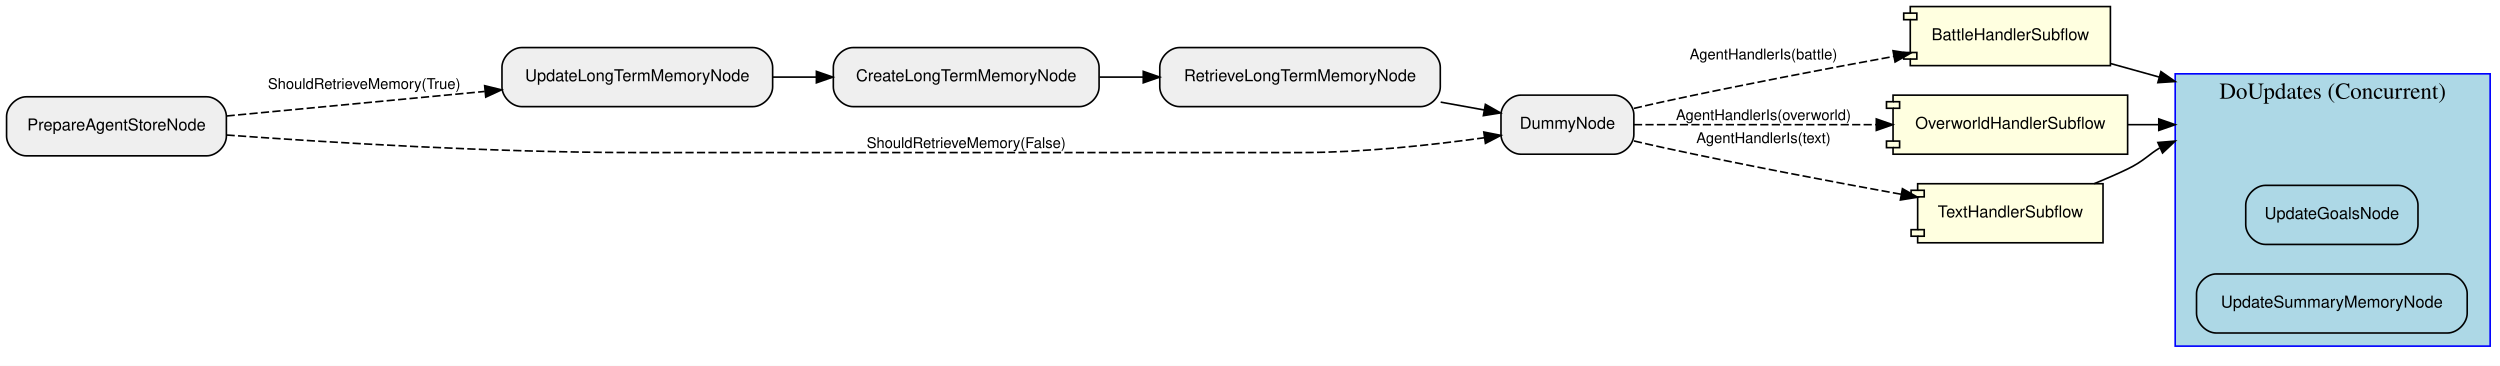
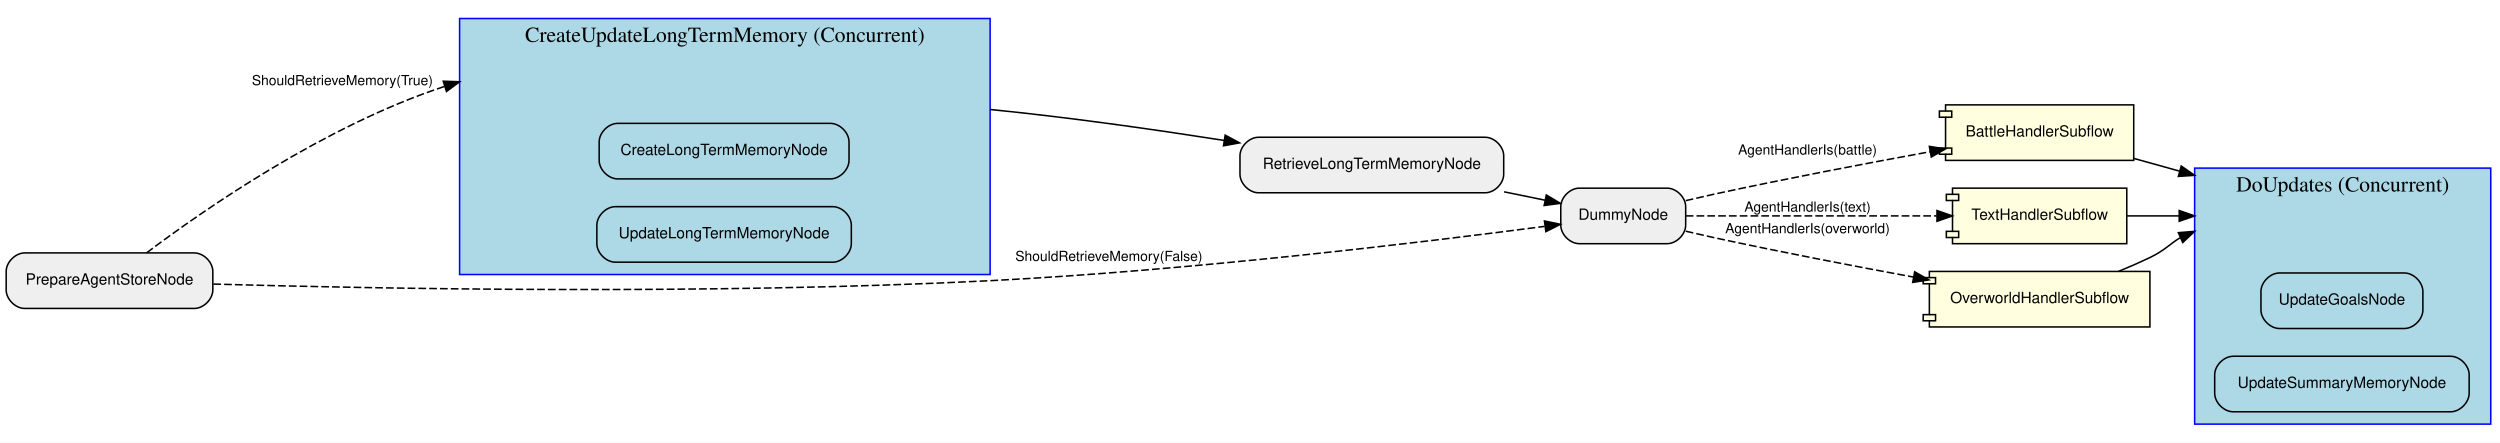
- <svg xmlns="http://www.w3.org/2000/svg" width="1524pt" height="223pt" viewBox="0.00 0.00 1524.00 223.00">
-   <g id="graph0" class="graph" transform="scale(1 1) rotate(0) translate(4 219)">
-     <polygon fill="white" stroke="transparent" points="-4,4 -4,-219 1520,-219 1520,4 -4,4" />
+ <svg xmlns="http://www.w3.org/2000/svg" width="1621pt" height="287pt" viewBox="0.00 0.00 1621.00 287.00">
+   <g id="graph0" class="graph" transform="scale(1 1) rotate(0) translate(4 283)">
+     <polygon fill="white" stroke="transparent" points="-4,4 -4,-283 1617,-283 1617,4 -4,4" />
    <g id="clust1" class="cluster">
-       <polygon fill="lightblue" stroke="blue" points="1322,-8 1322,-174 1514,-174 1514,-8 1322,-8" />
-       <text text-anchor="middle" x="1418" y="-158.8" font-family="Times,serif" font-size="14.00">DoUpdates (Concurrent)</text>
+       <polygon fill="lightblue" stroke="blue" points="1419,-8 1419,-174 1611,-174 1611,-8 1419,-8" />
+       <text text-anchor="middle" x="1515" y="-158.8" font-family="Times,serif" font-size="14.00">DoUpdates (Concurrent)</text>
+     </g>
+     <g id="clust2" class="cluster">
+       <polygon fill="lightblue" stroke="blue" points="294,-105 294,-271 638,-271 638,-105 294,-105" />
+       <text text-anchor="middle" x="466" y="-255.8" font-family="Times,serif" font-size="14.00">CreateUpdateLongTermMemory (Concurrent)</text>
    </g>
    <g id="node3" class="node">
-       <path fill="lightblue" stroke="black" d="M1458,-106C1458,-106 1377,-106 1377,-106 1371,-106 1365,-100 1365,-94 1365,-94 1365,-82 1365,-82 1365,-76 1371,-70 1377,-70 1377,-70 1458,-70 1458,-70 1464,-70 1470,-76 1470,-82 1470,-82 1470,-94 1470,-94 1470,-100 1464,-106 1458,-106" />
-       <text text-anchor="middle" x="1417.5" y="-85.5" font-family="Helvetica,sans-Serif" font-size="10.00">UpdateGoalsNode</text>
+       <path fill="lightblue" stroke="black" d="M1555,-106C1555,-106 1474,-106 1474,-106 1468,-106 1462,-100 1462,-94 1462,-94 1462,-82 1462,-82 1462,-76 1468,-70 1474,-70 1474,-70 1555,-70 1555,-70 1561,-70 1567,-76 1567,-82 1567,-82 1567,-94 1567,-94 1567,-100 1561,-106 1555,-106" />
+       <text text-anchor="middle" x="1514.5" y="-85.5" font-family="Helvetica,sans-Serif" font-size="10.00">UpdateGoalsNode</text>
    </g>
    <g id="node4" class="node">
-       <path fill="lightblue" stroke="black" d="M1488,-52C1488,-52 1347,-52 1347,-52 1341,-52 1335,-46 1335,-40 1335,-40 1335,-28 1335,-28 1335,-22 1341,-16 1347,-16 1347,-16 1488,-16 1488,-16 1494,-16 1500,-22 1500,-28 1500,-28 1500,-40 1500,-40 1500,-46 1494,-52 1488,-52" />
-       <text text-anchor="middle" x="1417.5" y="-31.5" font-family="Helvetica,sans-Serif" font-size="10.00">UpdateSummaryMemoryNode</text>
-     </g>
-     <g id="node5" class="node">
-       <path fill="#efefef" stroke="black" d="M862,-190C862,-190 715,-190 715,-190 709,-190 703,-184 703,-178 703,-178 703,-166 703,-166 703,-160 709,-154 715,-154 715,-154 862,-154 862,-154 868,-154 874,-160 874,-166 874,-166 874,-178 874,-178 874,-184 868,-190 862,-190" />
-       <text text-anchor="middle" x="788.5" y="-169.5" font-family="Helvetica,sans-Serif" font-size="10.00">RetrieveLongTermMemoryNode</text>
+       <path fill="lightblue" stroke="black" d="M1585,-52C1585,-52 1444,-52 1444,-52 1438,-52 1432,-46 1432,-40 1432,-40 1432,-28 1432,-28 1432,-22 1438,-16 1444,-16 1444,-16 1585,-16 1585,-16 1591,-16 1597,-22 1597,-28 1597,-28 1597,-40 1597,-40 1597,-46 1591,-52 1585,-52" />
+       <text text-anchor="middle" x="1514.5" y="-31.5" font-family="Helvetica,sans-Serif" font-size="10.00">UpdateSummaryMemoryNode</text>
    </g>
    <g id="node11" class="node">
-       <path fill="#efefef" stroke="black" d="M980,-161C980,-161 923,-161 923,-161 917,-161 911,-155 911,-149 911,-149 911,-137 911,-137 911,-131 917,-125 923,-125 923,-125 980,-125 980,-125 986,-125 992,-131 992,-137 992,-137 992,-149 992,-149 992,-155 986,-161 980,-161" />
-       <text text-anchor="middle" x="951.5" y="-140.5" font-family="Helvetica,sans-Serif" font-size="10.00">DummyNode</text>
+       <path fill="#efefef" stroke="black" d="M959,-194C959,-194 812,-194 812,-194 806,-194 800,-188 800,-182 800,-182 800,-170 800,-170 800,-164 806,-158 812,-158 812,-158 959,-158 959,-158 965,-158 971,-164 971,-170 971,-170 971,-182 971,-182 971,-188 965,-194 959,-194" />
+       <text text-anchor="middle" x="885.5" y="-173.5" font-family="Helvetica,sans-Serif" font-size="10.00">RetrieveLongTermMemoryNode</text>
+     </g>
+     <g id="edge2" class="edge">
+       <path fill="none" stroke="black" d="M638,-212C688.32,-207.02 744.1,-199.08 789.84,-191.92" />
+       <polygon fill="black" stroke="black" points="790.41,-195.37 799.75,-190.36 789.32,-188.46 790.41,-195.37" />
+     </g>
+     <g id="node7" class="node">
+       <path fill="lightblue" stroke="black" d="M534.5,-203C534.5,-203 396.5,-203 396.5,-203 390.5,-203 384.5,-197 384.5,-191 384.5,-191 384.5,-179 384.5,-179 384.5,-173 390.5,-167 396.5,-167 396.5,-167 534.5,-167 534.5,-167 540.5,-167 546.5,-173 546.5,-179 546.5,-179 546.5,-191 546.5,-191 546.5,-197 540.5,-203 534.5,-203" />
+       <text text-anchor="middle" x="465.5" y="-182.5" font-family="Helvetica,sans-Serif" font-size="10.00">CreateLongTermMemoryNode</text>
+     </g>
+     <g id="node8" class="node">
+       <path fill="lightblue" stroke="black" d="M536,-149C536,-149 395,-149 395,-149 389,-149 383,-143 383,-137 383,-137 383,-125 383,-125 383,-119 389,-113 395,-113 395,-113 536,-113 536,-113 542,-113 548,-119 548,-125 548,-125 548,-137 548,-137 548,-143 542,-149 536,-149" />
+       <text text-anchor="middle" x="465.5" y="-128.5" font-family="Helvetica,sans-Serif" font-size="10.00">UpdateLongTermMemoryNode</text>
+     </g>
+     <g id="node9" class="node">
+       <path fill="#efefef" stroke="black" d="M1077,-161C1077,-161 1020,-161 1020,-161 1014,-161 1008,-155 1008,-149 1008,-149 1008,-137 1008,-137 1008,-131 1014,-125 1020,-125 1020,-125 1077,-125 1077,-125 1083,-125 1089,-131 1089,-137 1089,-137 1089,-149 1089,-149 1089,-155 1083,-161 1077,-161" />
+       <text text-anchor="middle" x="1048.5" y="-140.5" font-family="Helvetica,sans-Serif" font-size="10.00">DummyNode</text>
+     </g>
+     <g id="node10" class="node">
+       <polygon fill="lightyellow" stroke="black" points="1379.5,-215 1257.5,-215 1257.5,-211 1253.5,-211 1253.5,-207 1257.5,-207 1257.5,-187 1253.5,-187 1253.5,-183 1257.5,-183 1257.5,-179 1379.5,-179 1379.5,-215" />
+       <polyline fill="none" stroke="black" points="1257.5,-211 1261.5,-211 1261.5,-207 1257.5,-207 " />
+       <polyline fill="none" stroke="black" points="1257.5,-187 1261.5,-187 1261.5,-183 1257.5,-183 " />
+       <text text-anchor="middle" x="1318.5" y="-194.5" font-family="Helvetica,sans-Serif" font-size="10.00">BattleHandlerSubflow</text>
+     </g>
+     <g id="edge6" class="edge">
+       <path fill="none" stroke="black" stroke-dasharray="5,2" d="M1089.03,-152.91C1095.04,-154.33 1101.18,-155.74 1107,-157 1153.69,-167.11 1206.5,-177.14 1247.55,-184.63" />
+       <polygon fill="black" stroke="black" points="1246.99,-188.09 1257.45,-186.43 1248.24,-181.2 1246.99,-188.09" />
+       <text text-anchor="middle" x="1168" y="-182.8" font-family="Helvetica,sans-Serif" font-size="9.00">AgentHandlerIs(battle)</text>
+     </g>
+     <g id="node13" class="node">
+       <polygon fill="lightyellow" stroke="black" points="1375,-161 1262,-161 1262,-157 1258,-157 1258,-153 1262,-153 1262,-133 1258,-133 1258,-129 1262,-129 1262,-125 1375,-125 1375,-161" />
+       <polyline fill="none" stroke="black" points="1262,-157 1266,-157 1266,-153 1262,-153 " />
+       <polyline fill="none" stroke="black" points="1262,-133 1266,-133 1266,-129 1262,-129 " />
+       <text text-anchor="middle" x="1318.5" y="-140.5" font-family="Helvetica,sans-Serif" font-size="10.00">TextHandlerSubflow</text>
+     </g>
+     <g id="edge7" class="edge">
+       <path fill="none" stroke="black" stroke-dasharray="5,2" d="M1089.04,-143C1131.82,-143 1200.71,-143 1251.68,-143" />
+       <polygon fill="black" stroke="black" points="1251.94,-146.5 1261.94,-143 1251.94,-139.5 1251.94,-146.5" />
+       <text text-anchor="middle" x="1168" y="-145.8" font-family="Helvetica,sans-Serif" font-size="9.00">AgentHandlerIs(text)</text>
+     </g>
+     <g id="node14" class="node">
+       <polygon fill="lightyellow" stroke="black" points="1390,-107 1247,-107 1247,-103 1243,-103 1243,-99 1247,-99 1247,-79 1243,-79 1243,-75 1247,-75 1247,-71 1390,-71 1390,-107" />
+       <polyline fill="none" stroke="black" points="1247,-103 1251,-103 1251,-99 1247,-99 " />
+       <polyline fill="none" stroke="black" points="1247,-79 1251,-79 1251,-75 1247,-75 " />
+       <text text-anchor="middle" x="1318.5" y="-86.5" font-family="Helvetica,sans-Serif" font-size="10.00">OverworldHandlerSubflow</text>
    </g>
    <g id="edge5" class="edge">
-       <path fill="none" stroke="black" d="M874.24,-156.74C883.29,-155.11 892.27,-153.49 900.71,-151.97" />
-       <polygon fill="black" stroke="black" points="901.5,-155.38 910.72,-150.17 900.26,-148.49 901.5,-155.38" />
+       <path fill="none" stroke="black" stroke-dasharray="5,2" d="M1089.03,-133.09C1095.04,-131.67 1101.18,-130.26 1107,-129 1149.64,-119.76 1197.4,-110.59 1236.63,-103.37" />
+       <polygon fill="black" stroke="black" points="1237.47,-106.77 1246.67,-101.53 1236.2,-99.89 1237.47,-106.77" />
+       <text text-anchor="middle" x="1168" y="-131.8" font-family="Helvetica,sans-Serif" font-size="9.00">AgentHandlerIs(overworld)</text>
    </g>
-     <g id="node6" class="node">
-       <path fill="#efefef" stroke="black" d="M122,-160C122,-160 12,-160 12,-160 6,-160 0,-154 0,-148 0,-148 0,-136 0,-136 0,-130 6,-124 12,-124 12,-124 122,-124 122,-124 128,-124 134,-130 134,-136 134,-136 134,-148 134,-148 134,-154 128,-160 122,-160" />
-       <text text-anchor="middle" x="67" y="-139.5" font-family="Helvetica,sans-Serif" font-size="10.00">PrepareAgentStoreNode</text>
+     <g id="edge9" class="edge">
+       <path fill="none" stroke="black" d="M1379.55,-180.28C1389.05,-177.64 1399.09,-174.84 1409.25,-172.02" />
+       <polygon fill="black" stroke="black" points="1410.31,-175.36 1419,-169.3 1408.43,-168.61 1410.31,-175.36" />
    </g>
-     <g id="node10" class="node">
-       <path fill="#efefef" stroke="black" d="M455,-190C455,-190 314,-190 314,-190 308,-190 302,-184 302,-178 302,-178 302,-166 302,-166 302,-160 308,-154 314,-154 314,-154 455,-154 455,-154 461,-154 467,-160 467,-166 467,-166 467,-178 467,-178 467,-184 461,-190 455,-190" />
-       <text text-anchor="middle" x="384.5" y="-169.5" font-family="Helvetica,sans-Serif" font-size="10.00">UpdateLongTermMemoryNode</text>
+     <g id="edge4" class="edge">
+       <path fill="none" stroke="black" d="M971.24,-158.63C980.29,-156.78 989.27,-154.94 997.71,-153.2" />
+       <polygon fill="black" stroke="black" points="998.63,-156.59 1007.72,-151.15 997.22,-149.73 998.63,-156.59" />
+     </g>
+     <g id="node12" class="node">
+       <path fill="#efefef" stroke="black" d="M122,-119C122,-119 12,-119 12,-119 6,-119 0,-113 0,-107 0,-107 0,-95 0,-95 0,-89 6,-83 12,-83 12,-83 122,-83 122,-83 128,-83 134,-89 134,-95 134,-95 134,-107 134,-107 134,-113 128,-119 122,-119" />
+       <text text-anchor="middle" x="67" y="-98.5" font-family="Helvetica,sans-Serif" font-size="10.00">PrepareAgentStoreNode</text>
    </g>
    <g id="edge1" class="edge">
-       <path fill="none" stroke="black" stroke-dasharray="5,2" d="M134.14,-148.29C179.78,-152.63 241.08,-158.46 291.48,-163.25" />
-       <polygon fill="black" stroke="black" points="291.45,-166.76 301.73,-164.23 292.11,-159.79 291.45,-166.76" />
-       <text text-anchor="middle" x="218" y="-164.8" font-family="Helvetica,sans-Serif" font-size="9.00">ShouldRetrieveMemory(True)</text>
+       <path fill="none" stroke="black" stroke-dasharray="5,2" d="M91.07,-119.06C128.59,-147.31 206.49,-201.35 284.05,-226.88" />
+       <polygon fill="black" stroke="black" points="283.41,-230.35 294,-230 285.5,-223.67 283.41,-230.35" />
+       <text text-anchor="middle" x="218" y="-227.8" font-family="Helvetica,sans-Serif" font-size="9.00">ShouldRetrieveMemory(True)</text>
    </g>
-     <g id="edge4" class="edge">
-       <path fill="none" stroke="black" stroke-dasharray="5,2" d="M134.12,-136.69C197.92,-132.04 297.26,-126 383.5,-126 383.5,-126 383.5,-126 789.5,-126 827.04,-126 869.22,-130.63 900.99,-135.05" />
-       <polygon fill="black" stroke="black" points="900.53,-138.52 910.92,-136.48 901.52,-131.59 900.53,-138.52" />
-       <text text-anchor="middle" x="585" y="-128.8" font-family="Helvetica,sans-Serif" font-size="9.00">ShouldRetrieveMemory(False)</text>
+     <g id="edge3" class="edge">
+       <path fill="none" stroke="black" stroke-dasharray="5,2" d="M134.32,-98.81C240.66,-95.78 455.91,-91.69 638,-101 768.03,-107.65 920.38,-126.11 997.42,-136.2" />
+       <polygon fill="black" stroke="black" points="997.41,-139.73 1007.79,-137.56 998.33,-132.79 997.41,-139.73" />
+       <text text-anchor="middle" x="715" y="-113.8" font-family="Helvetica,sans-Serif" font-size="9.00">ShouldRetrieveMemory(False)</text>
    </g>
-     <g id="node7" class="node">
-       <polygon fill="lightyellow" stroke="black" points="1282.5,-215 1160.5,-215 1160.5,-211 1156.5,-211 1156.5,-207 1160.5,-207 1160.5,-187 1156.5,-187 1156.5,-183 1160.5,-183 1160.5,-179 1282.5,-179 1282.5,-215" />
-       <polyline fill="none" stroke="black" points="1160.5,-211 1164.5,-211 1164.5,-207 1160.5,-207 " />
-       <polyline fill="none" stroke="black" points="1160.5,-187 1164.5,-187 1164.5,-183 1160.5,-183 " />
-       <text text-anchor="middle" x="1221.5" y="-194.5" font-family="Helvetica,sans-Serif" font-size="10.00">BattleHandlerSubflow</text>
+     <g id="edge8" class="edge">
+       <path fill="none" stroke="black" d="M1375.09,-143C1385.73,-143 1397.18,-143 1408.79,-143" />
+       <polygon fill="black" stroke="black" points="1409,-146.5 1419,-143 1409,-139.5 1409,-146.5" />
    </g>
    <g id="edge10" class="edge">
-       <path fill="none" stroke="black" d="M1282.55,-180.28C1292.05,-177.64 1302.09,-174.84 1312.25,-172.02" />
-       <polygon fill="black" stroke="black" points="1313.31,-175.36 1322,-169.3 1311.43,-168.61 1313.31,-175.36" />
-     </g>
-     <g id="node8" class="node">
-       <polygon fill="lightyellow" stroke="black" points="1293,-161 1150,-161 1150,-157 1146,-157 1146,-153 1150,-153 1150,-133 1146,-133 1146,-129 1150,-129 1150,-125 1293,-125 1293,-161" />
-       <polyline fill="none" stroke="black" points="1150,-157 1154,-157 1154,-153 1150,-153 " />
-       <polyline fill="none" stroke="black" points="1150,-133 1154,-133 1154,-129 1150,-129 " />
-       <text text-anchor="middle" x="1221.5" y="-140.5" font-family="Helvetica,sans-Serif" font-size="10.00">OverworldHandlerSubflow</text>
-     </g>
-     <g id="edge11" class="edge">
-       <path fill="none" stroke="black" d="M1293.09,-143C1299.26,-143 1305.59,-143 1311.97,-143" />
-       <polygon fill="black" stroke="black" points="1312,-146.5 1322,-143 1312,-139.5 1312,-146.5" />
-     </g>
-     <g id="node9" class="node">
-       <polygon fill="lightyellow" stroke="black" points="1278,-107 1165,-107 1165,-103 1161,-103 1161,-99 1165,-99 1165,-79 1161,-79 1161,-75 1165,-75 1165,-71 1278,-71 1278,-107" />
-       <polyline fill="none" stroke="black" points="1165,-103 1169,-103 1169,-99 1165,-99 " />
-       <polyline fill="none" stroke="black" points="1165,-79 1169,-79 1169,-75 1165,-75 " />
-       <text text-anchor="middle" x="1221.5" y="-86.5" font-family="Helvetica,sans-Serif" font-size="10.00">TextHandlerSubflow</text>
-     </g>
-     <g id="edge9" class="edge">
-       <path fill="none" stroke="black" d="M1272.62,-107.02C1279.54,-109.85 1286.5,-112.88 1293,-116 1302.68,-120.65 1306.09,-124.99 1312.52,-128.79" />
-       <polygon fill="black" stroke="black" points="1311.44,-132.14 1322,-133 1314.28,-125.74 1311.44,-132.14" />
-     </g>
-     <g id="node12" class="node">
-       <path fill="#efefef" stroke="black" d="M654,-190C654,-190 516,-190 516,-190 510,-190 504,-184 504,-178 504,-178 504,-166 504,-166 504,-160 510,-154 516,-154 516,-154 654,-154 654,-154 660,-154 666,-160 666,-166 666,-166 666,-178 666,-178 666,-184 660,-190 654,-190" />
-       <text text-anchor="middle" x="585" y="-169.5" font-family="Helvetica,sans-Serif" font-size="10.00">CreateLongTermMemoryNode</text>
-     </g>
-     <g id="edge2" class="edge">
-       <path fill="none" stroke="black" d="M467.1,-172C475.78,-172 484.65,-172 493.43,-172" />
-       <polygon fill="black" stroke="black" points="493.68,-175.5 503.68,-172 493.68,-168.5 493.68,-175.5" />
-     </g>
-     <g id="edge7" class="edge">
-       <path fill="none" stroke="black" stroke-dasharray="5,2" d="M992.03,-152.91C998.04,-154.33 1004.18,-155.74 1010,-157 1056.69,-167.11 1109.5,-177.14 1150.55,-184.63" />
-       <polygon fill="black" stroke="black" points="1149.99,-188.09 1160.45,-186.43 1151.24,-181.2 1149.99,-188.09" />
-       <text text-anchor="middle" x="1071" y="-182.8" font-family="Helvetica,sans-Serif" font-size="9.00">AgentHandlerIs(battle)</text>
-     </g>
-     <g id="edge6" class="edge">
-       <path fill="none" stroke="black" stroke-dasharray="5,2" d="M992.04,-143C1030.72,-143 1090.75,-143 1139.57,-143" />
-       <polygon fill="black" stroke="black" points="1139.8,-146.5 1149.8,-143 1139.8,-139.5 1139.8,-146.5" />
-       <text text-anchor="middle" x="1071" y="-145.8" font-family="Helvetica,sans-Serif" font-size="9.00">AgentHandlerIs(overworld)</text>
-     </g>
-     <g id="edge8" class="edge">
-       <path fill="none" stroke="black" stroke-dasharray="5,2" d="M992.03,-133.09C998.04,-131.67 1004.18,-130.26 1010,-129 1058.36,-118.52 1113.31,-108.13 1154.93,-100.57" />
-       <polygon fill="black" stroke="black" points="1155.73,-103.98 1164.94,-98.76 1154.48,-97.09 1155.73,-103.98" />
-       <text text-anchor="middle" x="1071" y="-131.8" font-family="Helvetica,sans-Serif" font-size="9.00">AgentHandlerIs(text)</text>
-     </g>
-     <g id="edge3" class="edge">
-       <path fill="none" stroke="black" d="M666.22,-172C674.99,-172 683.98,-172 692.9,-172" />
-       <polygon fill="black" stroke="black" points="692.93,-175.5 702.93,-172 692.93,-168.5 692.93,-175.5" />
+       <path fill="none" stroke="black" d="M1369.62,-107.02C1376.54,-109.85 1383.5,-112.88 1390,-116 1399.68,-120.65 1403.09,-124.99 1409.52,-128.79" />
+       <polygon fill="black" stroke="black" points="1408.44,-132.14 1419,-133 1411.28,-125.74 1408.44,-132.14" />
    </g>
  </g>
</svg>
